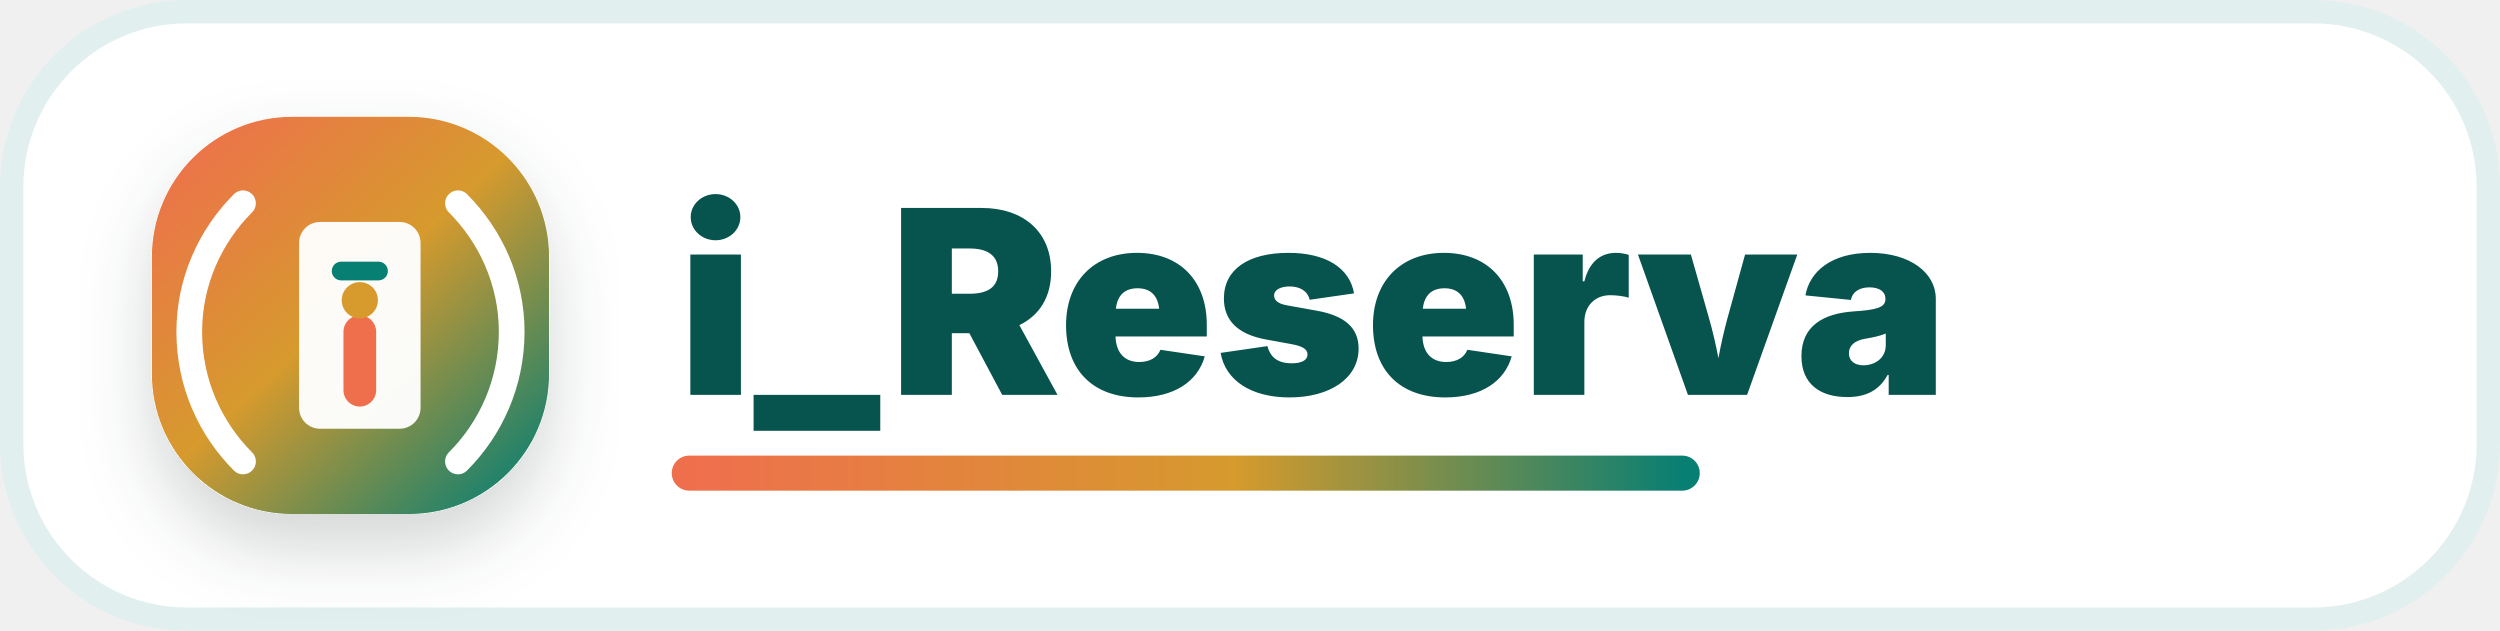
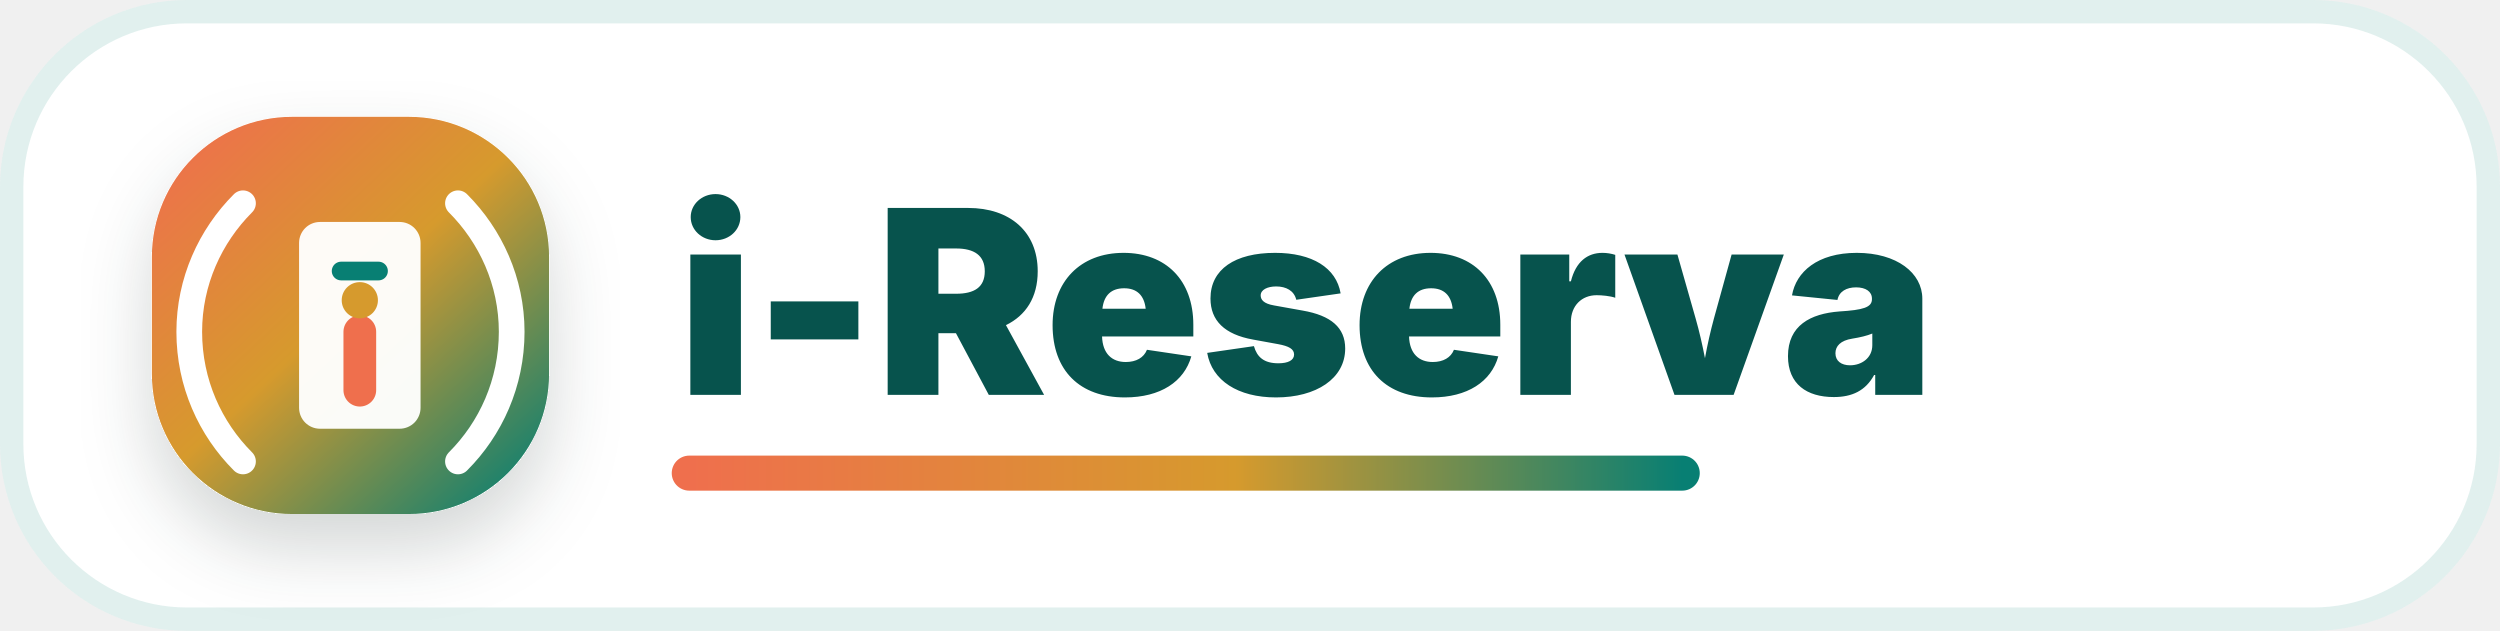
<svg xmlns="http://www.w3.org/2000/svg" width="214" height="54" viewBox="0 0 214 54" fill="none" role="img" aria-labelledby="title desc">
  <rect width="214" height="54" rx="16" fill="white" />
  <rect x="1" y="1" width="212" height="52" rx="15" stroke="#087F73" stroke-opacity="0.12" stroke-width="2" />
  <g filter="url(#shadow)">
    <rect x="13" y="10" width="34" height="34" rx="12" fill="url(#markGradient)" />
  </g>
  <path d="M25.6 20.8C25.6 19.8 26.4 19 27.4 19H34.2C35.2 19 36 19.8 36 20.8V34.9C36 35.9 35.2 36.7 34.2 36.7H27.4C26.4 36.7 25.6 35.9 25.6 34.9V20.8Z" fill="white" fill-opacity="0.96" />
  <path d="M29.2 23.2H32.4" stroke="#087F73" stroke-width="1.6" stroke-linecap="round" />
  <path d="M30.8 28.4V33.4" stroke="#EF6F4D" stroke-width="2.8" stroke-linecap="round" />
  <circle cx="30.8" cy="25.7" r="1.55" fill="#D69A2D" />
  <path d="M39.2 17.4C42 20.2 43.8 24.1 43.8 28.4C43.8 32.8 42 36.7 39.2 39.5" stroke="white" stroke-width="2.2" stroke-linecap="round" />
  <path d="M20.8 39.5C18 36.7 16.2 32.8 16.2 28.4C16.2 24.1 18 20.2 20.8 17.4" stroke="white" stroke-width="2.2" stroke-linecap="round" />
-   <text x="58" y="33.8" fill="#07534D" font-family="Inter, Segoe UI, Arial, sans-serif" font-size="22" font-weight="850" letter-spacing="0">i_Reserva</text>
+   <text x="58" y="33.8" fill="#07534D" font-family="Inter, Segoe UI, Arial, sans-serif" font-size="22" font-weight="850" letter-spacing="0">i-Reserva</text>
  <path d="M59 40.5H144" stroke="url(#lineGradient)" stroke-width="3" stroke-linecap="round" />
  <defs>
    <linearGradient id="markGradient" x1="15" y1="11" x2="45" y2="43" gradientUnits="userSpaceOnUse">
      <stop stop-color="#EF6F4D" />
      <stop offset="0.48" stop-color="#D69A2D" />
      <stop offset="1" stop-color="#087F73" />
    </linearGradient>
    <linearGradient id="lineGradient" x1="59" y1="40.5" x2="144" y2="40.5" gradientUnits="userSpaceOnUse">
      <stop stop-color="#EF6F4D" />
      <stop offset="0.55" stop-color="#D69A2D" />
      <stop offset="1" stop-color="#087F73" />
    </linearGradient>
    <filter id="shadow" x="7" y="7" width="46" height="46" filterUnits="userSpaceOnUse" color-interpolation-filters="sRGB">
      <feFlood flood-opacity="0" result="BackgroundImageFix" />
      <feColorMatrix in="SourceAlpha" type="matrix" values="0 0 0 0 0 0 0 0 0 0 0 0 0 0 0 0 0 0 127 0" result="hardAlpha" />
      <feOffset dy="3" />
      <feGaussianBlur stdDeviation="3" />
      <feComposite in2="hardAlpha" operator="out" />
      <feColorMatrix type="matrix" values="0 0 0 0 0.062 0 0 0 0 0.125 0 0 0 0 0.114 0 0 0 0.18 0" />
      <feBlend mode="normal" in2="BackgroundImageFix" result="effect1_dropShadow_1_1" />
      <feBlend mode="normal" in="SourceGraphic" in2="effect1_dropShadow_1_1" result="shape" />
    </filter>
  </defs>
</svg>
